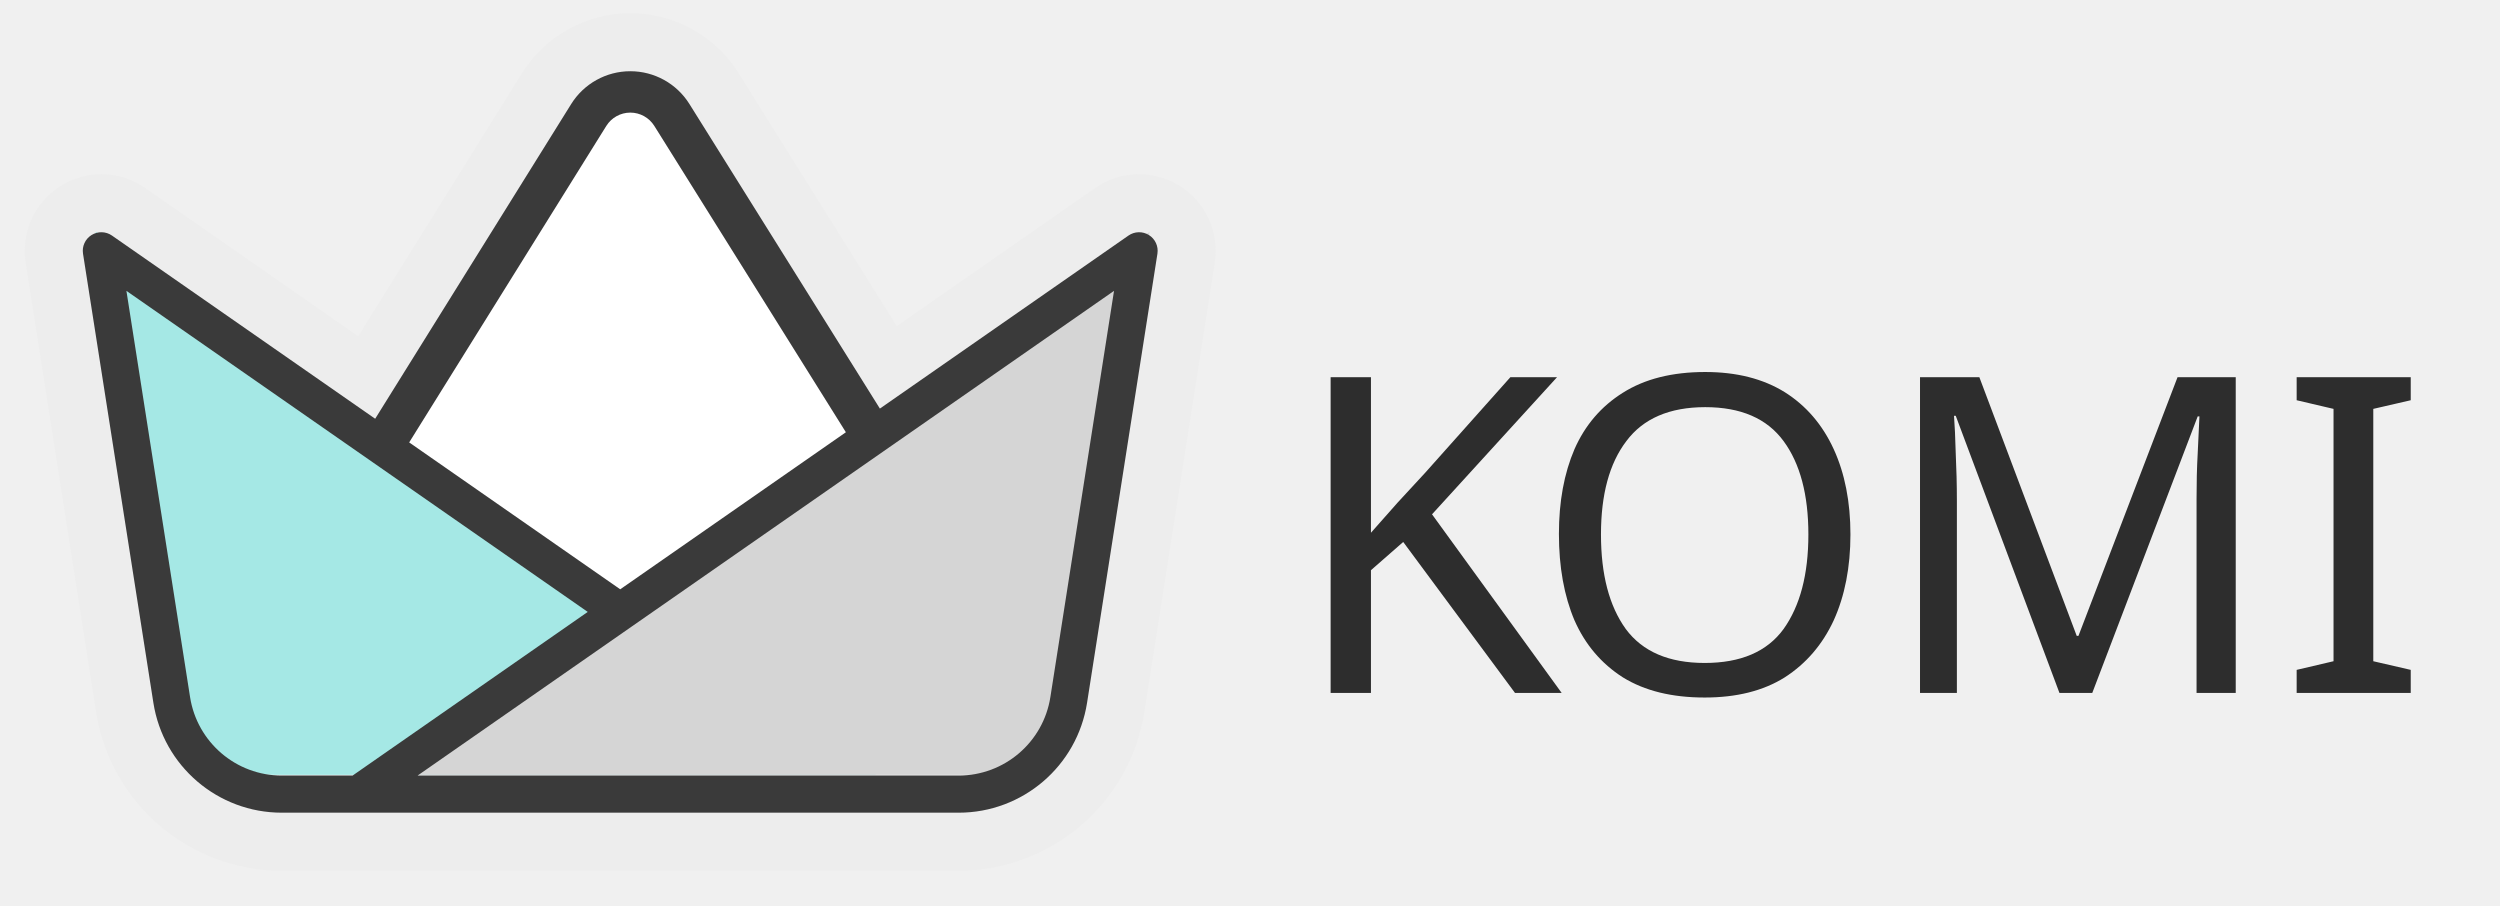
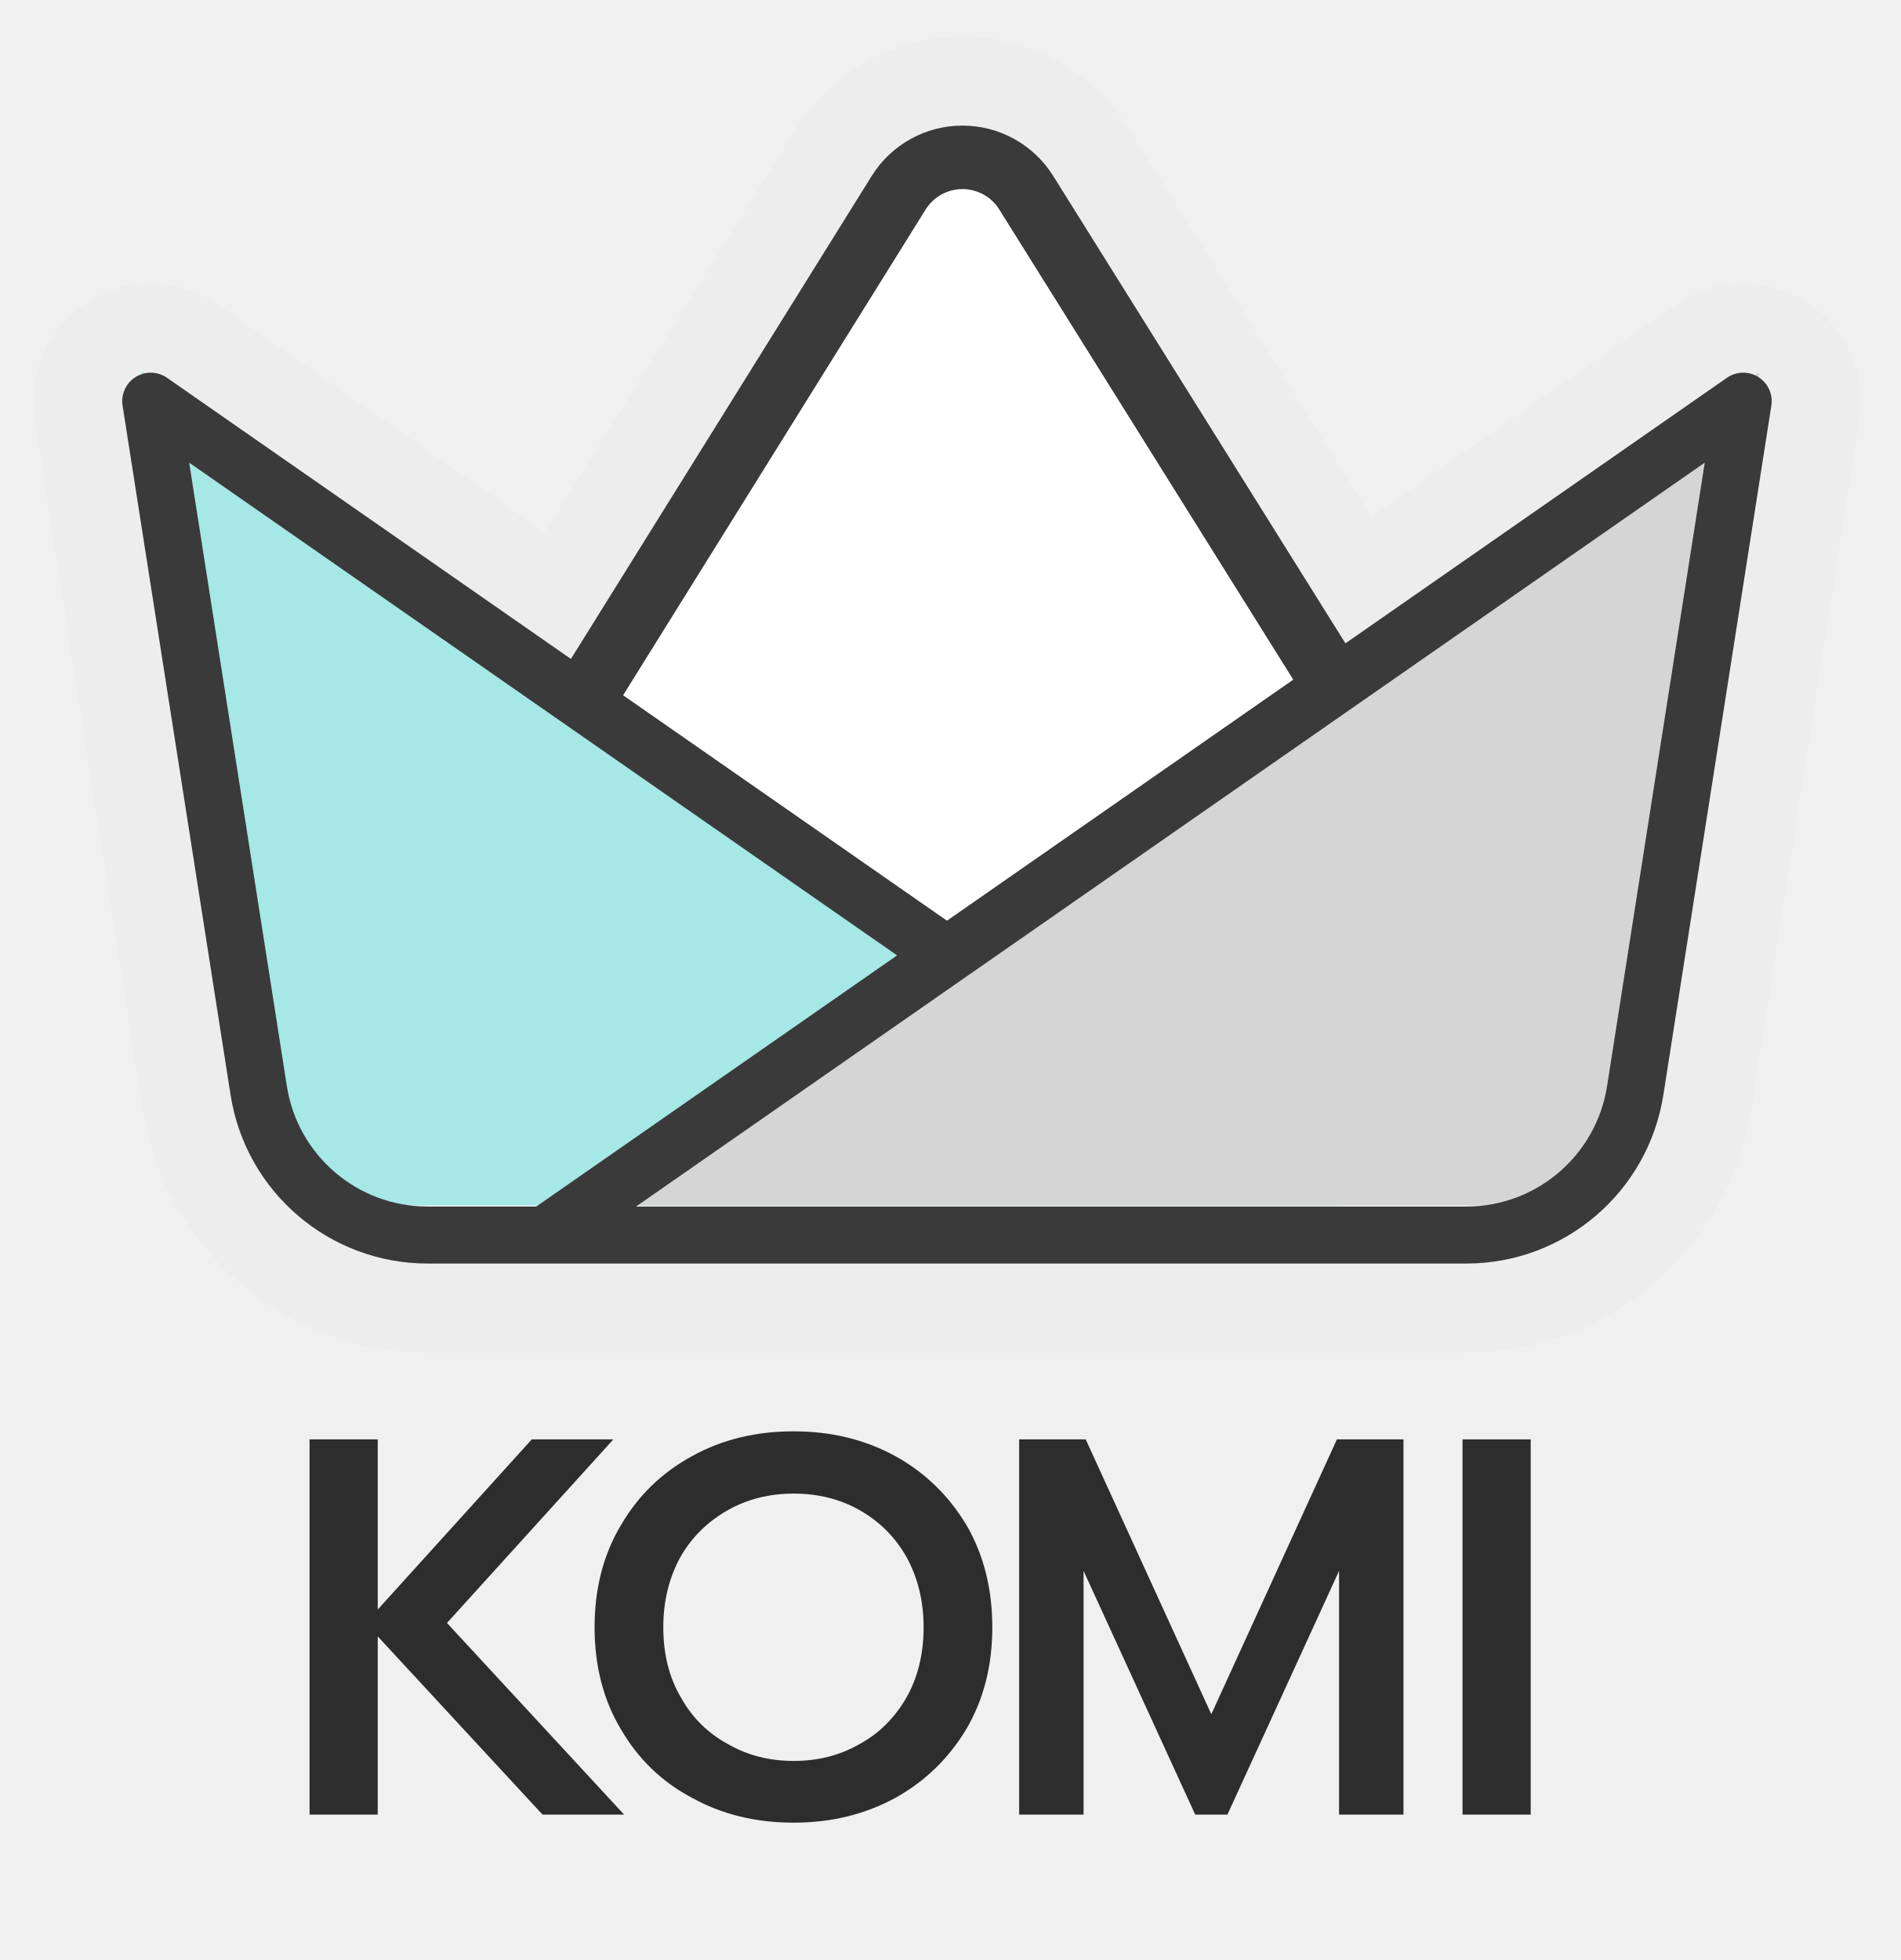
- <svg xmlns="http://www.w3.org/2000/svg" width="100%" height="100%" viewBox="0 0 323 117" version="1.1" xml:space="preserve" style="fill-rule:evenodd;clip-rule:evenodd;stroke-linejoin:round;stroke-miterlimit:2;">
-   <g id="Artboard2" transform="matrix(5.58207,0,0,2.56352,423.005,116.202)">
-     <rect x="-75.779" y="-45.329" width="57.763" height="45.329" style="fill:none;" />
-     <g transform="matrix(0.538679,0,0,1.49472,-36.7493,17.7898)">
-       <g transform="matrix(0.104585,0,0,0.0820731,-77.35,-59.4421)">
-         <path d="M440.646,543.622L162.581,543.622C136.278,543.622 113.891,524.469 109.82,498.482C99.807,434.576 80.909,313.955 80.909,313.955C80.436,310.938 81.809,307.93 84.398,306.31C86.987,304.69 90.293,304.771 92.799,306.515L200.938,381.778L281.46,252.497C286.682,244.113 295.857,239.013 305.735,239.004C315.612,238.995 324.796,244.079 330.033,252.454L408.29,377.601L510.427,306.515C512.934,304.771 516.24,304.69 518.829,306.31C521.418,307.93 522.79,310.938 522.318,313.955C522.318,313.955 503.42,434.576 493.407,498.482C489.335,524.469 466.949,543.622 440.646,543.622ZM288.263,461.136L98.741,329.233C104.358,365.087 117.225,447.213 124.888,496.121C127.797,514.687 143.79,528.37 162.581,528.37L191.66,528.37L288.263,461.136ZM394.32,387.324L315.619,261.467C313.492,258.065 309.762,256 305.75,256.004C301.738,256.008 298.011,258.079 295.89,261.485L214.91,391.501L301.613,451.845L394.32,387.324ZM218.36,528.37L440.646,528.37C459.437,528.37 475.43,514.687 478.338,496.121C486.002,447.213 498.869,365.087 504.486,329.233L218.36,528.37Z" style="stroke:rgb(237,237,237);stroke-width:47.7px;" />
-       </g>
-       <g transform="matrix(0.104585,0,0,0.0820731,-77.7052,-60.0911)">
-         <path d="M422.601,432.551L306.348,489.064L187.417,435.642L295.89,261.485C298.011,258.079 301.738,256.008 305.75,256.004C309.762,256 313.492,258.065 315.619,261.467L422.601,432.551Z" style="fill:white;" />
-       </g>
-       <g transform="matrix(0.104585,0,0,0.0820731,-77.7052,-60.0911)">
-         <path d="M89.434,312.775C89.434,312.775 108.332,433.396 118.345,497.302C121.835,519.578 141.025,535.996 163.572,535.996L410.165,535.996L89.434,312.775Z" style="fill:white;" />
-       </g>
-       <g transform="matrix(0.104585,0,0,0.0820731,-77.7052,-60.0911)">
-         <path d="M522.565,312.775C522.565,312.775 503.668,433.396 493.655,497.302C490.165,519.578 470.975,535.996 448.428,535.996L201.835,535.996L522.565,312.775Z" style="fill:white;" />
-       </g>
-       <g transform="matrix(0.104585,0,0,0.0820731,-77.7052,-60.0911)">
-         <path d="M422.601,432.551L306.348,489.064L187.417,435.642L295.89,261.485C298.011,258.079 301.738,256.008 305.75,256.004C309.762,256 313.492,258.065 315.619,261.467L422.601,432.551Z" style="fill:white;" />
-       </g>
-       <g transform="matrix(0.104585,0,0,0.0820731,-77.7052,-60.0911)">
-         <path d="M89.434,312.775C89.434,312.775 108.332,433.396 118.345,497.302C121.835,519.578 141.025,535.996 163.572,535.996L410.165,535.996L89.434,312.775Z" style="fill:rgb(165,232,229);" />
-       </g>
-       <g transform="matrix(0.104585,0,0,0.0820731,-77.7052,-60.0911)">
-         <path d="M522.565,312.775C522.565,312.775 503.668,433.396 493.655,497.302C490.165,519.578 470.975,535.996 448.428,535.996L201.835,535.996L522.565,312.775Z" style="fill:rgb(213,213,213);" />
-       </g>
-       <g transform="matrix(0.104585,0,0,0.0820731,-77.35,-59.4421)">
-         <path d="M440.646,543.622L162.581,543.622C136.278,543.622 113.891,524.469 109.82,498.482C99.807,434.576 80.909,313.955 80.909,313.955C80.436,310.938 81.809,307.93 84.398,306.31C86.987,304.69 90.293,304.771 92.799,306.515L200.938,381.778L281.46,252.497C286.682,244.113 295.857,239.013 305.735,239.004C315.612,238.995 324.796,244.079 330.033,252.454L408.29,377.601L510.427,306.515C512.934,304.771 516.24,304.69 518.829,306.31C521.418,307.93 522.79,310.938 522.318,313.955C522.318,313.955 503.42,434.576 493.407,498.482C489.335,524.469 466.949,543.622 440.646,543.622ZM288.263,461.136L98.741,329.233C104.358,365.087 117.225,447.213 124.888,496.121C127.797,514.687 143.79,528.37 162.581,528.37L191.66,528.37L288.263,461.136ZM394.32,387.324L315.619,261.467C313.492,258.065 309.762,256 305.75,256.004C301.738,256.008 298.011,258.079 295.89,261.485L214.91,391.501L301.613,451.845L394.32,387.324ZM218.36,528.37L440.646,528.37C459.437,528.37 475.43,514.687 478.338,496.121C486.002,447.213 498.869,365.087 504.486,329.233L218.36,528.37Z" style="fill:rgb(58,58,58);" />
-       </g>
-       <g transform="matrix(1.58432,0,0,1.24329,-99.8634,-229.995)">
-         <g transform="matrix(12,0,0,12,80.9699,169.816)">
-                 </g>
-         <text x="52.23px" y="169.816px" style="font-family:'Prompt-Medium', 'Prompt';font-weight:500;font-size:12px;fill:rgb(45,45,45);">K<tspan x="58.842px 68.094px 78.006px " y="169.816px 169.816px 169.816px ">OMI</tspan>
-         </text>
+ <svg xmlns="http://www.w3.org/2000/svg" width="100%" height="100%" viewBox="0 0 160 165" version="1.1" xml:space="preserve" style="fill-rule:evenodd;clip-rule:evenodd;stroke-linejoin:round;stroke-miterlimit:2;">
+   <g transform="matrix(1,0,0,1,-156.991,-184.466)">
+     <g id="Artboard2" transform="matrix(2.76055,0,0,3.61821,366.183,348.476)">
+       <rect x="-75.779" y="-45.329" width="57.763" height="45.329" style="fill:none;" />
+       <g transform="matrix(1.08926,0,0,1.05901,2.9963,-0.230613)">
+         <g transform="matrix(0.104585,0,0,0.0820731,-77.35,-59.4421)">
+           <path d="M440.646,543.622L162.581,543.622C136.278,543.622 113.891,524.469 109.82,498.482C99.807,434.576 80.909,313.955 80.909,313.955C80.436,310.938 81.809,307.93 84.398,306.31C86.987,304.69 90.293,304.771 92.799,306.515L200.938,381.778L281.46,252.497C286.682,244.113 295.857,239.013 305.735,239.004C315.612,238.995 324.796,244.079 330.033,252.454L408.29,377.601L510.427,306.515C512.934,304.771 516.24,304.69 518.829,306.31C521.418,307.93 522.79,310.938 522.318,313.955C522.318,313.955 503.42,434.576 493.407,498.482C489.335,524.469 466.949,543.622 440.646,543.622ZM288.263,461.136L98.741,329.233C104.358,365.087 117.225,447.213 124.888,496.121C127.797,514.687 143.79,528.37 162.581,528.37L191.66,528.37L288.263,461.136ZM394.32,387.324L315.619,261.467C313.492,258.065 309.762,256 305.75,256.004C301.738,256.008 298.011,258.079 295.89,261.485L214.91,391.501L301.613,451.845L394.32,387.324ZM218.36,528.37L440.646,528.37C459.437,528.37 475.43,514.687 478.338,496.121C486.002,447.213 498.869,365.087 504.486,329.233L218.36,528.37Z" style="stroke:rgb(237,237,237);stroke-width:47.7px;" />
+         </g>
+         <g transform="matrix(0.104585,0,0,0.0820731,-77.7052,-60.0911)">
+           <path d="M422.601,432.551L306.348,489.064L187.417,435.642L295.89,261.485C298.011,258.079 301.738,256.008 305.75,256.004C309.762,256 313.492,258.065 315.619,261.467L422.601,432.551Z" style="fill:white;" />
+         </g>
+         <g transform="matrix(0.104585,0,0,0.0820731,-77.7052,-60.0911)">
+           <path d="M89.434,312.775C89.434,312.775 108.332,433.396 118.345,497.302C121.835,519.578 141.025,535.996 163.572,535.996L410.165,535.996L89.434,312.775Z" style="fill:white;" />
+         </g>
+         <g transform="matrix(0.104585,0,0,0.0820731,-77.7052,-60.0911)">
+           <path d="M522.565,312.775C522.565,312.775 503.668,433.396 493.655,497.302C490.165,519.578 470.975,535.996 448.428,535.996L201.835,535.996L522.565,312.775Z" style="fill:white;" />
+         </g>
+         <g transform="matrix(0.104585,0,0,0.0820731,-77.7052,-60.0911)">
+           <path d="M422.601,432.551L306.348,489.064L187.417,435.642L295.89,261.485C298.011,258.079 301.738,256.008 305.75,256.004C309.762,256 313.492,258.065 315.619,261.467L422.601,432.551Z" style="fill:white;" />
+         </g>
+         <g transform="matrix(0.104585,0,0,0.0820731,-77.7052,-60.0911)">
+           <path d="M89.434,312.775C89.434,312.775 108.332,433.396 118.345,497.302C121.835,519.578 141.025,535.996 163.572,535.996L410.165,535.996L89.434,312.775Z" style="fill:rgb(165,232,229);" />
+         </g>
+         <g transform="matrix(0.104585,0,0,0.0820731,-77.7052,-60.0911)">
+           <path d="M522.565,312.775C522.565,312.775 503.668,433.396 493.655,497.302C490.165,519.578 470.975,535.996 448.428,535.996L201.835,535.996L522.565,312.775Z" style="fill:rgb(213,213,213);" />
+         </g>
+         <g transform="matrix(0.104585,0,0,0.0820731,-77.35,-59.4421)">
+           <path d="M440.646,543.622L162.581,543.622C136.278,543.622 113.891,524.469 109.82,498.482C99.807,434.576 80.909,313.955 80.909,313.955C80.436,310.938 81.809,307.93 84.398,306.31C86.987,304.69 90.293,304.771 92.799,306.515L200.938,381.778L281.46,252.497C286.682,244.113 295.857,239.013 305.735,239.004C315.612,238.995 324.796,244.079 330.033,252.454L408.29,377.601L510.427,306.515C512.934,304.771 516.24,304.69 518.829,306.31C521.418,307.93 522.79,310.938 522.318,313.955C522.318,313.955 503.42,434.576 493.407,498.482C489.335,524.469 466.949,543.622 440.646,543.622ZM288.263,461.136L98.741,329.233C104.358,365.087 117.225,447.213 124.888,496.121C127.797,514.687 143.79,528.37 162.581,528.37L191.66,528.37L288.263,461.136ZM394.32,387.324L315.619,261.467C313.492,258.065 309.762,256 305.75,256.004C301.738,256.008 298.011,258.079 295.89,261.485L214.91,391.501L301.613,451.845L394.32,387.324ZM218.36,528.37L440.646,528.37C459.437,528.37 475.43,514.687 478.338,496.121C486.002,447.213 498.869,365.087 504.486,329.233L218.36,528.37Z" style="fill:rgb(58,58,58);" />
+         </g>
+         <g transform="matrix(1.2524,0,0,0.982815,-129.967,-169.616)">
+           <g transform="matrix(12,0,0,12,52.2299,169.816)">
+             <path d="M0.06,-0.699L0.187,-0.699L0.187,-0.382L0.474,-0.699L0.626,-0.699L0.316,-0.357L0.646,-0L0.494,-0L0.187,-0.332L0.187,-0L0.06,-0L0.06,-0.699Z" style="fill:rgb(45,45,45);fill-rule:nonzero;" />
+           </g>
+           <g transform="matrix(12,0,0,12,58.8419,169.816)">
+             <path d="M0.411,0.015C0.341,0.015 0.278,-0 0.222,-0.031C0.165,-0.061 0.121,-0.104 0.089,-0.159C0.056,-0.214 0.04,-0.278 0.04,-0.349C0.04,-0.42 0.056,-0.484 0.089,-0.539C0.121,-0.594 0.165,-0.637 0.222,-0.668C0.278,-0.699 0.341,-0.714 0.411,-0.714C0.48,-0.714 0.543,-0.699 0.6,-0.668C0.656,-0.637 0.7,-0.594 0.733,-0.539C0.765,-0.484 0.781,-0.42 0.781,-0.349C0.781,-0.278 0.765,-0.215 0.733,-0.16C0.7,-0.105 0.656,-0.062 0.6,-0.031C0.543,-0 0.48,0.015 0.411,0.015ZM0.411,-0.1C0.456,-0.1 0.496,-0.11 0.533,-0.131C0.57,-0.151 0.599,-0.18 0.621,-0.218C0.642,-0.255 0.653,-0.299 0.653,-0.349C0.653,-0.398 0.642,-0.442 0.621,-0.48C0.6,-0.517 0.571,-0.546 0.534,-0.567C0.497,-0.588 0.456,-0.598 0.411,-0.598C0.366,-0.598 0.325,-0.588 0.288,-0.567C0.251,-0.546 0.221,-0.517 0.2,-0.48C0.179,-0.442 0.168,-0.398 0.168,-0.349C0.168,-0.299 0.179,-0.255 0.201,-0.218C0.222,-0.18 0.252,-0.151 0.289,-0.131C0.326,-0.11 0.366,-0.1 0.411,-0.1Z" style="fill:rgb(45,45,45);fill-rule:nonzero;" />
+           </g>
+           <g transform="matrix(12,0,0,12,68.0939,169.816)">
+             <path d="M0.06,-0.699L0.184,-0.699L0.418,-0.187L0.652,-0.699L0.776,-0.699L0.776,-0L0.656,-0L0.656,-0.454L0.448,-0L0.388,-0L0.18,-0.454L0.18,-0L0.06,-0L0.06,-0.699Z" style="fill:rgb(45,45,45);fill-rule:nonzero;" />
+           </g>
+           <g transform="matrix(12,0,0,12,78.0059,169.816)">
+             <rect x="0.06" y="-0.699" width="0.127" height="0.699" style="fill:rgb(45,45,45);fill-rule:nonzero;" />
+           </g>
+         </g>
      </g>
    </g>
  </g>
</svg>
